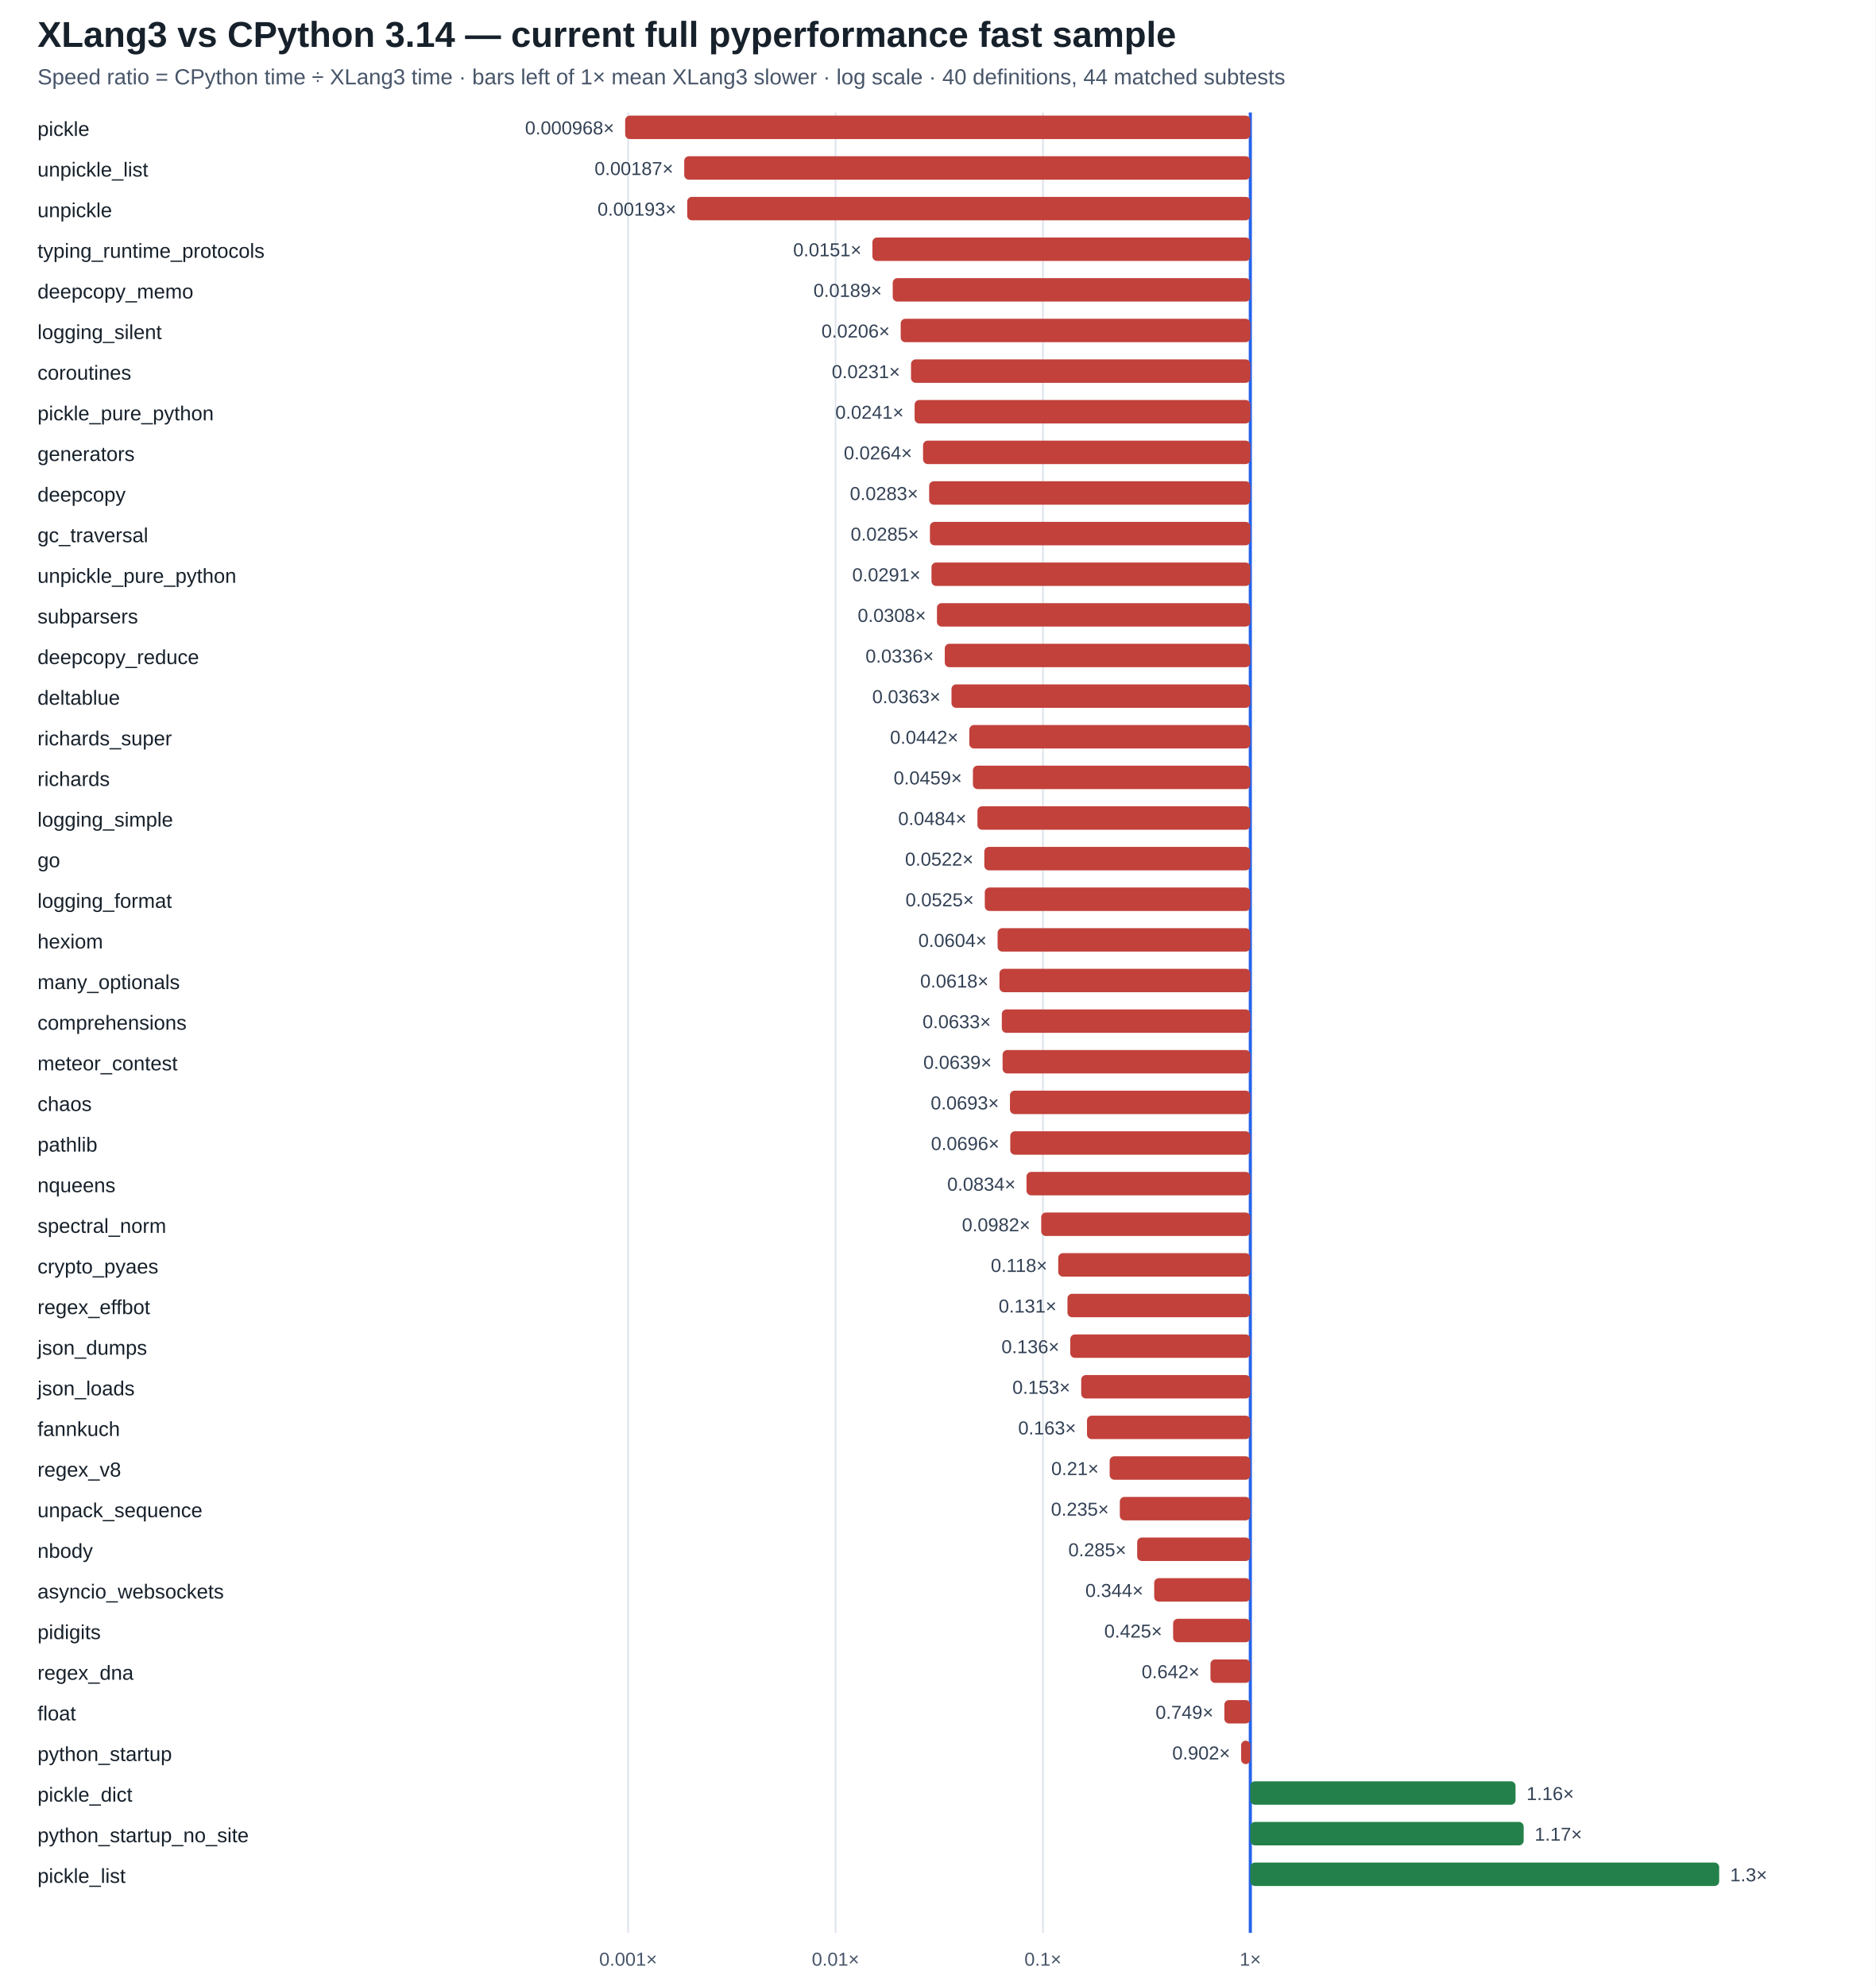
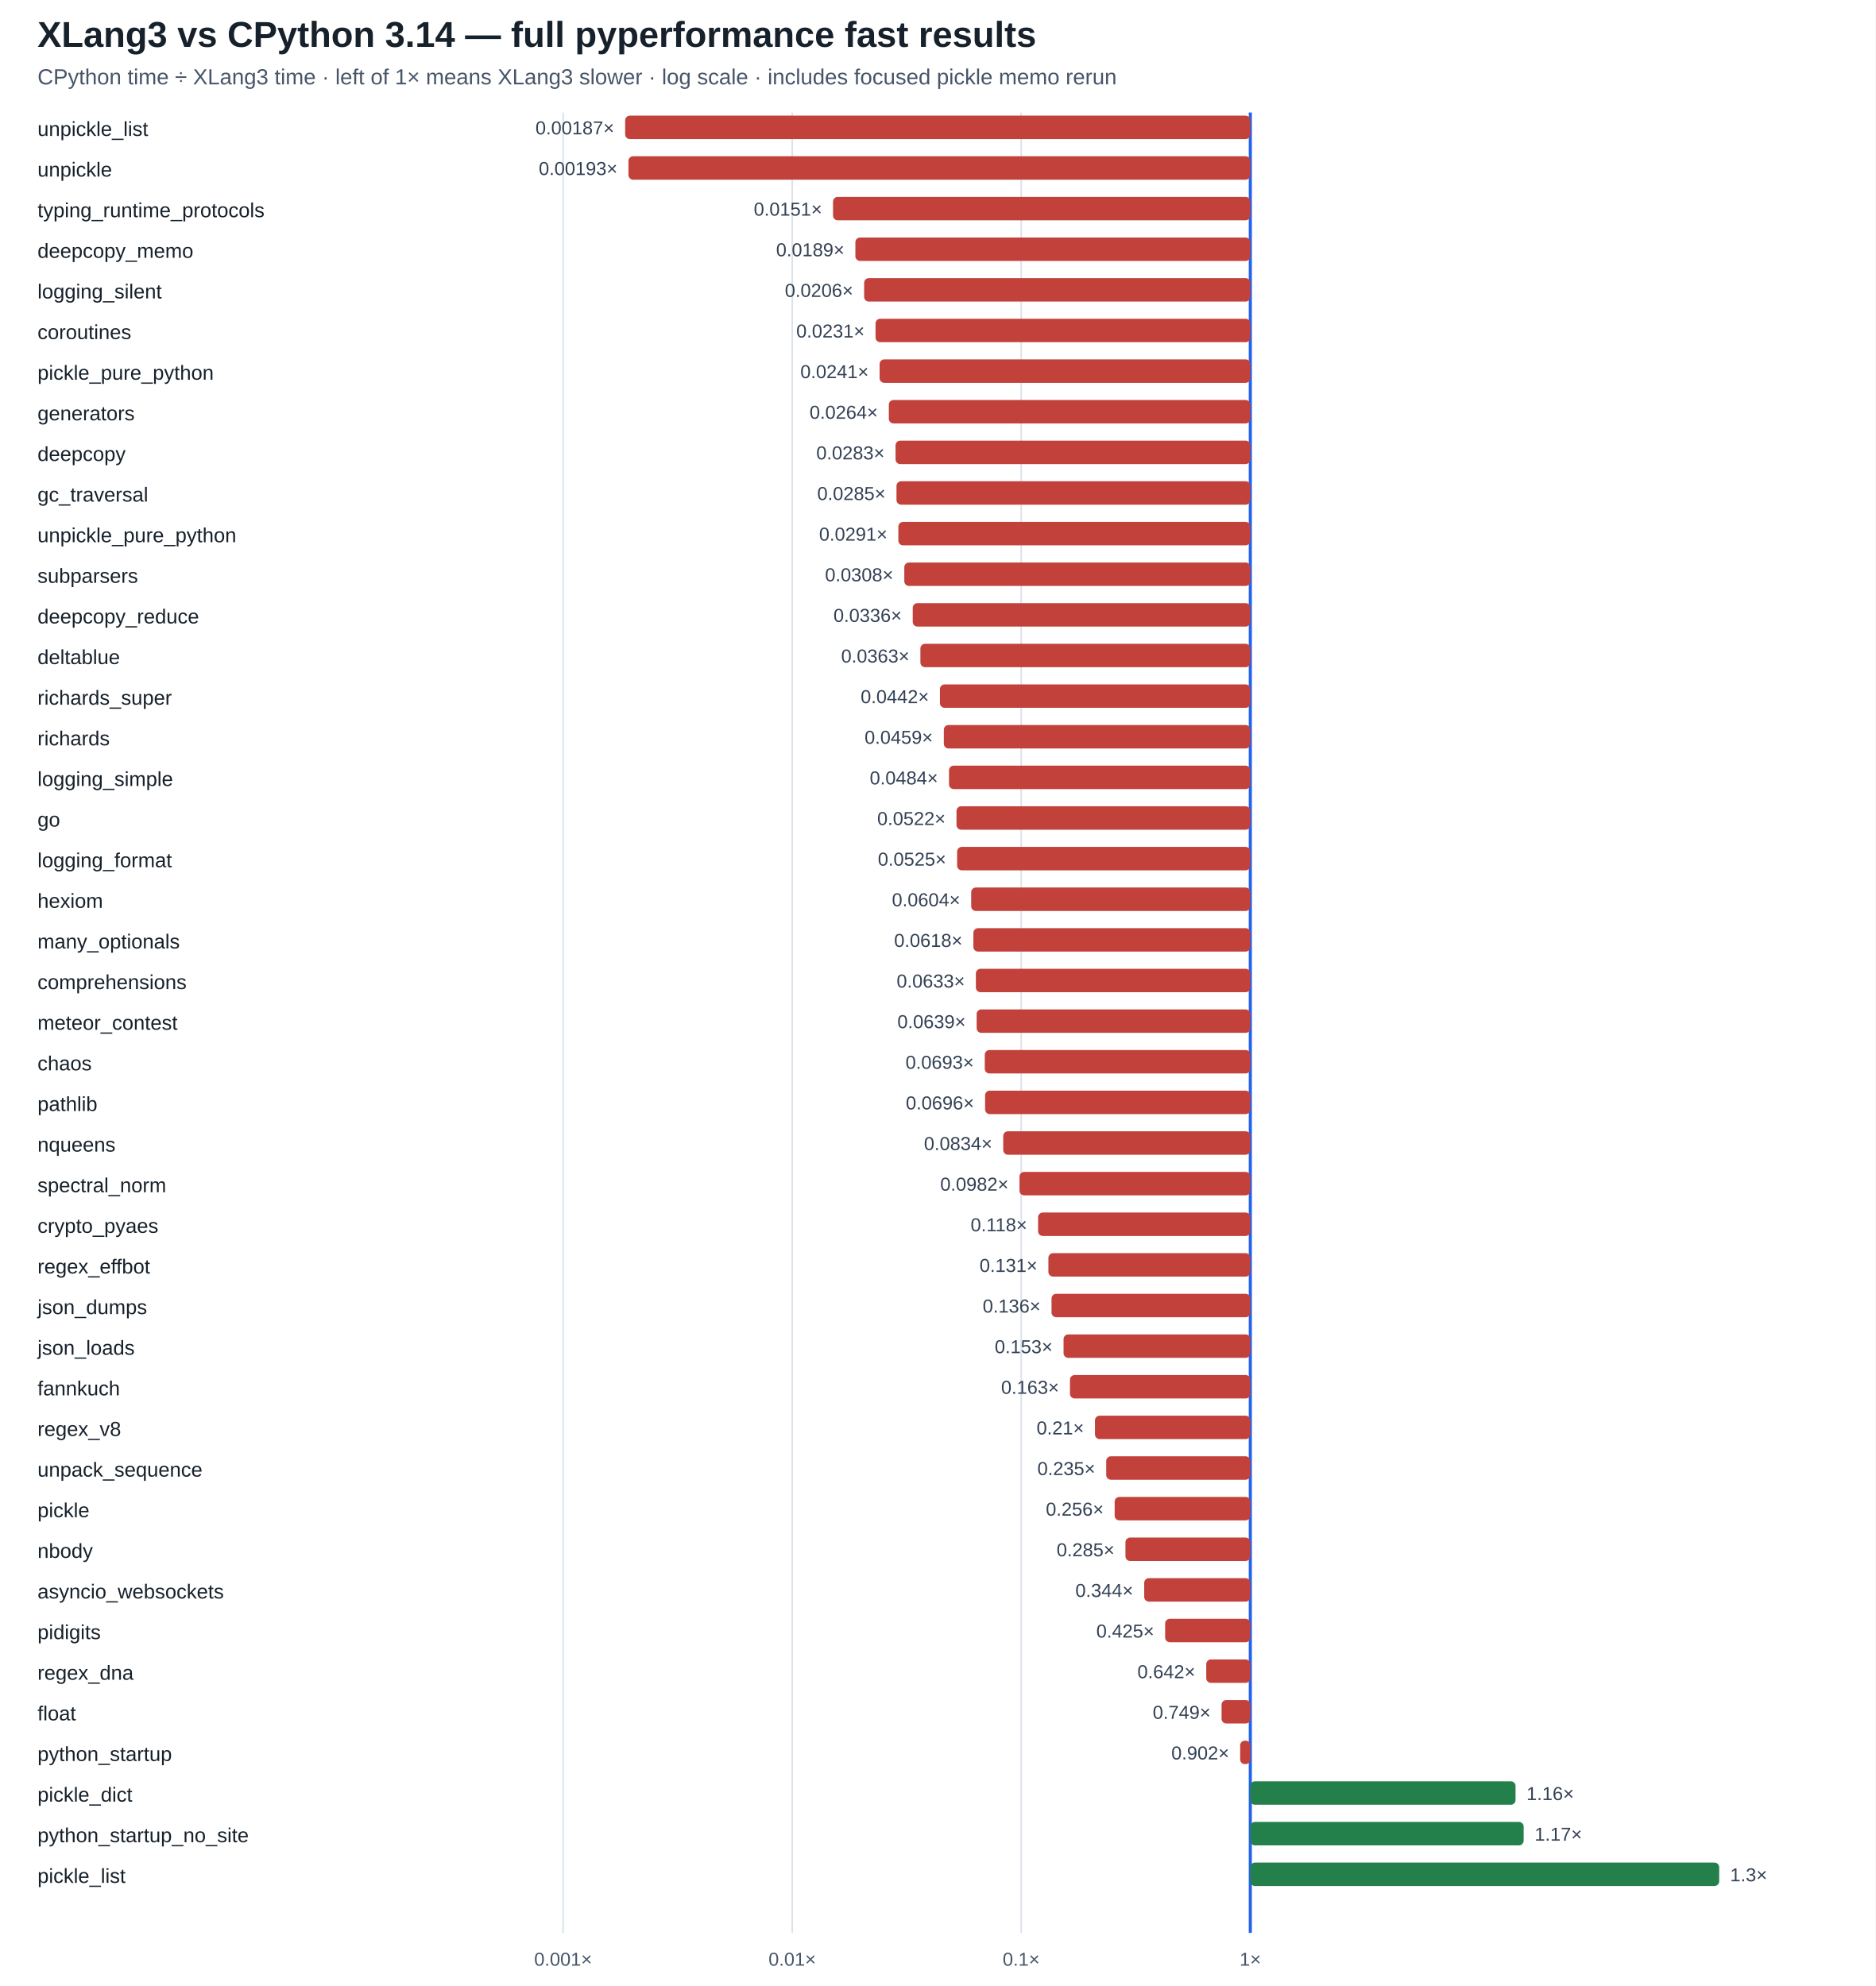
<svg xmlns="http://www.w3.org/2000/svg" width="1200" height="1271" viewBox="0 0 1200 1271">
  <style>text{font-family:Segoe UI,Arial,sans-serif;fill:#17212b}.title{font-size:23px;font-weight:700}.sub{font-size:14px;fill:#475569}.label{font-size:13px}.value{font-size:12px;fill:#334155}.axis{font-size:12px;fill:#475569}</style>
  <rect width="100%" height="100%" fill="#fff" />
-   <text x="24" y="30" class="title">XLang3 vs CPython 3.14 — current full pyperformance fast sample</text>
-   <text x="24" y="54" class="sub">Speed ratio = CPython time ÷ XLang3 time · bars left of 1× mean XLang3 slower · log scale · 40 definitions, 44 matched subtests</text>
-   <line x1="401.9" y1="72" x2="401.9" y2="1237" stroke="#dbe2ea" stroke-width="1" />
-   <text x="401.9" y="1258" text-anchor="middle" class="axis">0.001×</text>
-   <line x1="534.6" y1="72" x2="534.6" y2="1237" stroke="#dbe2ea" stroke-width="1" />
-   <text x="534.6" y="1258" text-anchor="middle" class="axis">0.01×</text>
-   <line x1="667.3" y1="72" x2="667.3" y2="1237" stroke="#dbe2ea" stroke-width="1" />
-   <text x="667.3" y="1258" text-anchor="middle" class="axis">0.1×</text>
+   <text x="24" y="30" class="title">XLang3 vs CPython 3.14 — full pyperformance fast results</text>
+   <text x="24" y="54" class="sub">CPython time ÷ XLang3 time · left of 1× means XLang3 slower · log scale · includes focused pickle memo rerun</text>
+   <line x1="360.3" y1="72" x2="360.3" y2="1237" stroke="#dbe2ea" stroke-width="1" />
+   <text x="360.3" y="1258" text-anchor="middle" class="axis">0.001×</text>
+   <line x1="506.9" y1="72" x2="506.9" y2="1237" stroke="#dbe2ea" stroke-width="1" />
+   <text x="506.9" y="1258" text-anchor="middle" class="axis">0.01×</text>
+   <line x1="653.4" y1="72" x2="653.4" y2="1237" stroke="#dbe2ea" stroke-width="1" />
+   <text x="653.4" y="1258" text-anchor="middle" class="axis">0.1×</text>
  <line x1="800.0" y1="72" x2="800.0" y2="1237" stroke="#2563eb" stroke-width="2" />
  <text x="800.0" y="1258" text-anchor="middle" class="axis">1×</text>
  <line x1="3400.6" y1="72" x2="3400.6" y2="1237" stroke="#dbe2ea" stroke-width="1" />
  <text x="3400.6" y="1258" text-anchor="middle" class="axis">10×</text>
-   <text x="24" y="87" class="label">pickle</text>
+   <text x="24" y="87" class="label">unpickle_list</text>
  <rect x="400.0" y="74" width="400.0" height="15" rx="3" fill="#c2413b" />
-   <text x="393.0" y="86" text-anchor="end" class="value">0.000968×</text>
-   <text x="24" y="113" class="label">unpickle_list</text>
-   <rect x="437.8" y="100" width="362.2" height="15" rx="3" fill="#c2413b" />
-   <text x="430.8" y="112" text-anchor="end" class="value">0.00187×</text>
-   <text x="24" y="139" class="label">unpickle</text>
-   <rect x="439.7" y="126" width="360.3" height="15" rx="3" fill="#c2413b" />
-   <text x="432.7" y="138" text-anchor="end" class="value">0.00193×</text>
-   <text x="24" y="165" class="label">typing_runtime_protocols</text>
-   <rect x="558.2" y="152" width="241.8" height="15" rx="3" fill="#c2413b" />
-   <text x="551.2" y="164" text-anchor="end" class="value">0.0151×</text>
-   <text x="24" y="191" class="label">deepcopy_memo</text>
-   <rect x="571.2" y="178" width="228.8" height="15" rx="3" fill="#c2413b" />
-   <text x="564.2" y="190" text-anchor="end" class="value">0.0189×</text>
-   <text x="24" y="217" class="label">logging_silent</text>
-   <rect x="576.3" y="204" width="223.7" height="15" rx="3" fill="#c2413b" />
-   <text x="569.3" y="216" text-anchor="end" class="value">0.0206×</text>
-   <text x="24" y="243" class="label">coroutines</text>
-   <rect x="582.9" y="230" width="217.1" height="15" rx="3" fill="#c2413b" />
-   <text x="575.9" y="242" text-anchor="end" class="value">0.0231×</text>
-   <text x="24" y="269" class="label">pickle_pure_python</text>
-   <rect x="585.2" y="256" width="214.8" height="15" rx="3" fill="#c2413b" />
-   <text x="578.2" y="268" text-anchor="end" class="value">0.0241×</text>
-   <text x="24" y="295" class="label">generators</text>
-   <rect x="590.6" y="282" width="209.4" height="15" rx="3" fill="#c2413b" />
-   <text x="583.6" y="294" text-anchor="end" class="value">0.0264×</text>
-   <text x="24" y="321" class="label">deepcopy</text>
-   <rect x="594.5" y="308" width="205.5" height="15" rx="3" fill="#c2413b" />
-   <text x="587.5" y="320" text-anchor="end" class="value">0.0283×</text>
-   <text x="24" y="347" class="label">gc_traversal</text>
-   <rect x="595.0" y="334" width="205.0" height="15" rx="3" fill="#c2413b" />
-   <text x="588.0" y="346" text-anchor="end" class="value">0.0285×</text>
-   <text x="24" y="373" class="label">unpickle_pure_python</text>
-   <rect x="596.0" y="360" width="204.0" height="15" rx="3" fill="#c2413b" />
-   <text x="589.0" y="372" text-anchor="end" class="value">0.0291×</text>
-   <text x="24" y="399" class="label">subparsers</text>
-   <rect x="599.5" y="386" width="200.5" height="15" rx="3" fill="#c2413b" />
-   <text x="592.5" y="398" text-anchor="end" class="value">0.0308×</text>
-   <text x="24" y="425" class="label">deepcopy_reduce</text>
-   <rect x="604.5" y="412" width="195.5" height="15" rx="3" fill="#c2413b" />
-   <text x="597.5" y="424" text-anchor="end" class="value">0.0336×</text>
-   <text x="24" y="451" class="label">deltablue</text>
-   <rect x="608.8" y="438" width="191.2" height="15" rx="3" fill="#c2413b" />
-   <text x="601.8" y="450" text-anchor="end" class="value">0.0363×</text>
-   <text x="24" y="477" class="label">richards_super</text>
-   <rect x="620.2" y="464" width="179.8" height="15" rx="3" fill="#c2413b" />
-   <text x="613.2" y="476" text-anchor="end" class="value">0.0442×</text>
-   <text x="24" y="503" class="label">richards</text>
-   <rect x="622.5" y="490" width="177.5" height="15" rx="3" fill="#c2413b" />
-   <text x="615.5" y="502" text-anchor="end" class="value">0.0459×</text>
-   <text x="24" y="529" class="label">logging_simple</text>
-   <rect x="625.4" y="516" width="174.6" height="15" rx="3" fill="#c2413b" />
-   <text x="618.4" y="528" text-anchor="end" class="value">0.0484×</text>
-   <text x="24" y="555" class="label">go</text>
-   <rect x="629.8" y="542" width="170.2" height="15" rx="3" fill="#c2413b" />
-   <text x="622.8" y="554" text-anchor="end" class="value">0.0522×</text>
-   <text x="24" y="581" class="label">logging_format</text>
-   <rect x="630.1" y="568" width="169.9" height="15" rx="3" fill="#c2413b" />
-   <text x="623.1" y="580" text-anchor="end" class="value">0.0525×</text>
-   <text x="24" y="607" class="label">hexiom</text>
-   <rect x="638.3" y="594" width="161.7" height="15" rx="3" fill="#c2413b" />
-   <text x="631.3" y="606" text-anchor="end" class="value">0.0604×</text>
-   <text x="24" y="633" class="label">many_optionals</text>
-   <rect x="639.5" y="620" width="160.5" height="15" rx="3" fill="#c2413b" />
-   <text x="632.5" y="632" text-anchor="end" class="value">0.0618×</text>
-   <text x="24" y="659" class="label">comprehensions</text>
-   <rect x="641.0" y="646" width="159.0" height="15" rx="3" fill="#c2413b" />
-   <text x="634.0" y="658" text-anchor="end" class="value">0.0633×</text>
-   <text x="24" y="685" class="label">meteor_contest</text>
-   <rect x="641.5" y="672" width="158.5" height="15" rx="3" fill="#c2413b" />
-   <text x="634.5" y="684" text-anchor="end" class="value">0.0639×</text>
-   <text x="24" y="711" class="label">chaos</text>
-   <rect x="646.2" y="698" width="153.8" height="15" rx="3" fill="#c2413b" />
-   <text x="639.2" y="710" text-anchor="end" class="value">0.0693×</text>
-   <text x="24" y="737" class="label">pathlib</text>
-   <rect x="646.4" y="724" width="153.6" height="15" rx="3" fill="#c2413b" />
-   <text x="639.4" y="736" text-anchor="end" class="value">0.0696×</text>
-   <text x="24" y="763" class="label">nqueens</text>
-   <rect x="656.8" y="750" width="143.2" height="15" rx="3" fill="#c2413b" />
-   <text x="649.8" y="762" text-anchor="end" class="value">0.0834×</text>
-   <text x="24" y="789" class="label">spectral_norm</text>
-   <rect x="666.2" y="776" width="133.8" height="15" rx="3" fill="#c2413b" />
-   <text x="659.2" y="788" text-anchor="end" class="value">0.0982×</text>
-   <text x="24" y="815" class="label">crypto_pyaes</text>
-   <rect x="677.1" y="802" width="122.9" height="15" rx="3" fill="#c2413b" />
-   <text x="670.1" y="814" text-anchor="end" class="value">0.118×</text>
-   <text x="24" y="841" class="label">regex_effbot</text>
-   <rect x="683.0" y="828" width="117.0" height="15" rx="3" fill="#c2413b" />
-   <text x="676.0" y="840" text-anchor="end" class="value">0.131×</text>
-   <text x="24" y="867" class="label">json_dumps</text>
-   <rect x="684.8" y="854" width="115.2" height="15" rx="3" fill="#c2413b" />
-   <text x="677.8" y="866" text-anchor="end" class="value">0.136×</text>
-   <text x="24" y="893" class="label">json_loads</text>
-   <rect x="691.8" y="880" width="108.2" height="15" rx="3" fill="#c2413b" />
-   <text x="684.8" y="892" text-anchor="end" class="value">0.153×</text>
-   <text x="24" y="919" class="label">fannkuch</text>
-   <rect x="695.5" y="906" width="104.5" height="15" rx="3" fill="#c2413b" />
-   <text x="688.5" y="918" text-anchor="end" class="value">0.163×</text>
-   <text x="24" y="945" class="label">regex_v8</text>
-   <rect x="710.0" y="932" width="90.0" height="15" rx="3" fill="#c2413b" />
-   <text x="703.0" y="944" text-anchor="end" class="value">0.21×</text>
-   <text x="24" y="971" class="label">unpack_sequence</text>
-   <rect x="716.5" y="958" width="83.5" height="15" rx="3" fill="#c2413b" />
-   <text x="709.5" y="970" text-anchor="end" class="value">0.235×</text>
+   <text x="393.0" y="86" text-anchor="end" class="value">0.00187×</text>
+   <text x="24" y="113" class="label">unpickle</text>
+   <rect x="402.1" y="100" width="397.9" height="15" rx="3" fill="#c2413b" />
+   <text x="395.1" y="112" text-anchor="end" class="value">0.00193×</text>
+   <text x="24" y="139" class="label">typing_runtime_protocols</text>
+   <rect x="533.0" y="126" width="267.0" height="15" rx="3" fill="#c2413b" />
+   <text x="526.0" y="138" text-anchor="end" class="value">0.0151×</text>
+   <text x="24" y="165" class="label">deepcopy_memo</text>
+   <rect x="547.3" y="152" width="252.7" height="15" rx="3" fill="#c2413b" />
+   <text x="540.3" y="164" text-anchor="end" class="value">0.0189×</text>
+   <text x="24" y="191" class="label">logging_silent</text>
+   <rect x="552.9" y="178" width="247.1" height="15" rx="3" fill="#c2413b" />
+   <text x="545.9" y="190" text-anchor="end" class="value">0.0206×</text>
+   <text x="24" y="217" class="label">coroutines</text>
+   <rect x="560.2" y="204" width="239.8" height="15" rx="3" fill="#c2413b" />
+   <text x="553.2" y="216" text-anchor="end" class="value">0.0231×</text>
+   <text x="24" y="243" class="label">pickle_pure_python</text>
+   <rect x="562.8" y="230" width="237.2" height="15" rx="3" fill="#c2413b" />
+   <text x="555.8" y="242" text-anchor="end" class="value">0.0241×</text>
+   <text x="24" y="269" class="label">generators</text>
+   <rect x="568.7" y="256" width="231.3" height="15" rx="3" fill="#c2413b" />
+   <text x="561.7" y="268" text-anchor="end" class="value">0.0264×</text>
+   <text x="24" y="295" class="label">deepcopy</text>
+   <rect x="573.0" y="282" width="227.0" height="15" rx="3" fill="#c2413b" />
+   <text x="566.0" y="294" text-anchor="end" class="value">0.0283×</text>
+   <text x="24" y="321" class="label">gc_traversal</text>
+   <rect x="573.6" y="308" width="226.4" height="15" rx="3" fill="#c2413b" />
+   <text x="566.6" y="320" text-anchor="end" class="value">0.0285×</text>
+   <text x="24" y="347" class="label">unpickle_pure_python</text>
+   <rect x="574.8" y="334" width="225.2" height="15" rx="3" fill="#c2413b" />
+   <text x="567.8" y="346" text-anchor="end" class="value">0.0291×</text>
+   <text x="24" y="373" class="label">subparsers</text>
+   <rect x="578.6" y="360" width="221.4" height="15" rx="3" fill="#c2413b" />
+   <text x="571.6" y="372" text-anchor="end" class="value">0.0308×</text>
+   <text x="24" y="399" class="label">deepcopy_reduce</text>
+   <rect x="584.0" y="386" width="216.0" height="15" rx="3" fill="#c2413b" />
+   <text x="577.0" y="398" text-anchor="end" class="value">0.0336×</text>
+   <text x="24" y="425" class="label">deltablue</text>
+   <rect x="588.9" y="412" width="211.1" height="15" rx="3" fill="#c2413b" />
+   <text x="581.9" y="424" text-anchor="end" class="value">0.0363×</text>
+   <text x="24" y="451" class="label">richards_super</text>
+   <rect x="601.4" y="438" width="198.6" height="15" rx="3" fill="#c2413b" />
+   <text x="594.4" y="450" text-anchor="end" class="value">0.0442×</text>
+   <text x="24" y="477" class="label">richards</text>
+   <rect x="603.9" y="464" width="196.1" height="15" rx="3" fill="#c2413b" />
+   <text x="596.9" y="476" text-anchor="end" class="value">0.0459×</text>
+   <text x="24" y="503" class="label">logging_simple</text>
+   <rect x="607.2" y="490" width="192.8" height="15" rx="3" fill="#c2413b" />
+   <text x="600.2" y="502" text-anchor="end" class="value">0.0484×</text>
+   <text x="24" y="529" class="label">go</text>
+   <rect x="612.0" y="516" width="188.0" height="15" rx="3" fill="#c2413b" />
+   <text x="605.0" y="528" text-anchor="end" class="value">0.0522×</text>
+   <text x="24" y="555" class="label">logging_format</text>
+   <rect x="612.4" y="542" width="187.6" height="15" rx="3" fill="#c2413b" />
+   <text x="605.4" y="554" text-anchor="end" class="value">0.0525×</text>
+   <text x="24" y="581" class="label">hexiom</text>
+   <rect x="621.4" y="568" width="178.6" height="15" rx="3" fill="#c2413b" />
+   <text x="614.4" y="580" text-anchor="end" class="value">0.0604×</text>
+   <text x="24" y="607" class="label">many_optionals</text>
+   <rect x="622.8" y="594" width="177.2" height="15" rx="3" fill="#c2413b" />
+   <text x="615.8" y="606" text-anchor="end" class="value">0.0618×</text>
+   <text x="24" y="633" class="label">comprehensions</text>
+   <rect x="624.4" y="620" width="175.6" height="15" rx="3" fill="#c2413b" />
+   <text x="617.4" y="632" text-anchor="end" class="value">0.0633×</text>
+   <text x="24" y="659" class="label">meteor_contest</text>
+   <rect x="624.9" y="646" width="175.1" height="15" rx="3" fill="#c2413b" />
+   <text x="617.9" y="658" text-anchor="end" class="value">0.0639×</text>
+   <text x="24" y="685" class="label">chaos</text>
+   <rect x="630.1" y="672" width="169.9" height="15" rx="3" fill="#c2413b" />
+   <text x="623.1" y="684" text-anchor="end" class="value">0.0693×</text>
+   <text x="24" y="711" class="label">pathlib</text>
+   <rect x="630.3" y="698" width="169.7" height="15" rx="3" fill="#c2413b" />
+   <text x="623.3" y="710" text-anchor="end" class="value">0.0696×</text>
+   <text x="24" y="737" class="label">nqueens</text>
+   <rect x="641.9" y="724" width="158.1" height="15" rx="3" fill="#c2413b" />
+   <text x="634.9" y="736" text-anchor="end" class="value">0.0834×</text>
+   <text x="24" y="763" class="label">spectral_norm</text>
+   <rect x="652.3" y="750" width="147.7" height="15" rx="3" fill="#c2413b" />
+   <text x="645.3" y="762" text-anchor="end" class="value">0.0982×</text>
+   <text x="24" y="789" class="label">crypto_pyaes</text>
+   <rect x="664.2" y="776" width="135.8" height="15" rx="3" fill="#c2413b" />
+   <text x="657.2" y="788" text-anchor="end" class="value">0.118×</text>
+   <text x="24" y="815" class="label">regex_effbot</text>
+   <rect x="670.8" y="802" width="129.2" height="15" rx="3" fill="#c2413b" />
+   <text x="663.8" y="814" text-anchor="end" class="value">0.131×</text>
+   <text x="24" y="841" class="label">json_dumps</text>
+   <rect x="672.8" y="828" width="127.2" height="15" rx="3" fill="#c2413b" />
+   <text x="665.8" y="840" text-anchor="end" class="value">0.136×</text>
+   <text x="24" y="867" class="label">json_loads</text>
+   <rect x="680.5" y="854" width="119.5" height="15" rx="3" fill="#c2413b" />
+   <text x="673.5" y="866" text-anchor="end" class="value">0.153×</text>
+   <text x="24" y="893" class="label">fannkuch</text>
+   <rect x="684.6" y="880" width="115.4" height="15" rx="3" fill="#c2413b" />
+   <text x="677.6" y="892" text-anchor="end" class="value">0.163×</text>
+   <text x="24" y="919" class="label">regex_v8</text>
+   <rect x="700.6" y="906" width="99.4" height="15" rx="3" fill="#c2413b" />
+   <text x="693.6" y="918" text-anchor="end" class="value">0.21×</text>
+   <text x="24" y="945" class="label">unpack_sequence</text>
+   <rect x="707.8" y="932" width="92.2" height="15" rx="3" fill="#c2413b" />
+   <text x="700.8" y="944" text-anchor="end" class="value">0.235×</text>
+   <text x="24" y="971" class="label">pickle</text>
+   <rect x="713.2" y="958" width="86.8" height="15" rx="3" fill="#c2413b" />
+   <text x="706.2" y="970" text-anchor="end" class="value">0.256×</text>
  <text x="24" y="997" class="label">nbody</text>
-   <rect x="727.6" y="984" width="72.4" height="15" rx="3" fill="#c2413b" />
-   <text x="720.6" y="996" text-anchor="end" class="value">0.285×</text>
+   <rect x="720.1" y="984" width="79.9" height="15" rx="3" fill="#c2413b" />
+   <text x="713.1" y="996" text-anchor="end" class="value">0.285×</text>
  <text x="24" y="1023" class="label">asyncio_websockets</text>
-   <rect x="738.5" y="1010" width="61.5" height="15" rx="3" fill="#c2413b" />
-   <text x="731.5" y="1022" text-anchor="end" class="value">0.344×</text>
+   <rect x="732.1" y="1010" width="67.9" height="15" rx="3" fill="#c2413b" />
+   <text x="725.1" y="1022" text-anchor="end" class="value">0.344×</text>
  <text x="24" y="1049" class="label">pidigits</text>
-   <rect x="750.6" y="1036" width="49.4" height="15" rx="3" fill="#c2413b" />
-   <text x="743.6" y="1048" text-anchor="end" class="value">0.425×</text>
+   <rect x="745.5" y="1036" width="54.5" height="15" rx="3" fill="#c2413b" />
+   <text x="738.5" y="1048" text-anchor="end" class="value">0.425×</text>
  <text x="24" y="1075" class="label">regex_dna</text>
-   <rect x="774.5" y="1062" width="25.5" height="15" rx="3" fill="#c2413b" />
-   <text x="767.5" y="1074" text-anchor="end" class="value">0.642×</text>
+   <rect x="771.8" y="1062" width="28.2" height="15" rx="3" fill="#c2413b" />
+   <text x="764.8" y="1074" text-anchor="end" class="value">0.642×</text>
  <text x="24" y="1101" class="label">float</text>
-   <rect x="783.4" y="1088" width="16.6" height="15" rx="3" fill="#c2413b" />
-   <text x="776.4" y="1100" text-anchor="end" class="value">0.749×</text>
+   <rect x="781.6" y="1088" width="18.4" height="15" rx="3" fill="#c2413b" />
+   <text x="774.6" y="1100" text-anchor="end" class="value">0.749×</text>
  <text x="24" y="1127" class="label">python_startup</text>
-   <rect x="794.1" y="1114" width="5.9" height="15" rx="3" fill="#c2413b" />
-   <text x="787.1" y="1126" text-anchor="end" class="value">0.902×</text>
+   <rect x="793.5" y="1114" width="6.5" height="15" rx="3" fill="#c2413b" />
+   <text x="786.5" y="1126" text-anchor="end" class="value">0.902×</text>
  <text x="24" y="1153" class="label">pickle_dict</text>
  <rect x="800.0" y="1140" width="169.7" height="15" rx="3" fill="#24804a" />
  <text x="976.7" y="1152" text-anchor="start" class="value">1.16×</text>
  <text x="24" y="1179" class="label">python_startup_no_site</text>
  <rect x="800.0" y="1166" width="174.9" height="15" rx="3" fill="#24804a" />
  <text x="981.9" y="1178" text-anchor="start" class="value">1.17×</text>
  <text x="24" y="1205" class="label">pickle_list</text>
  <rect x="800.0" y="1192" width="300.0" height="15" rx="3" fill="#24804a" />
  <text x="1107.0" y="1204" text-anchor="start" class="value">1.3×</text>
</svg>
